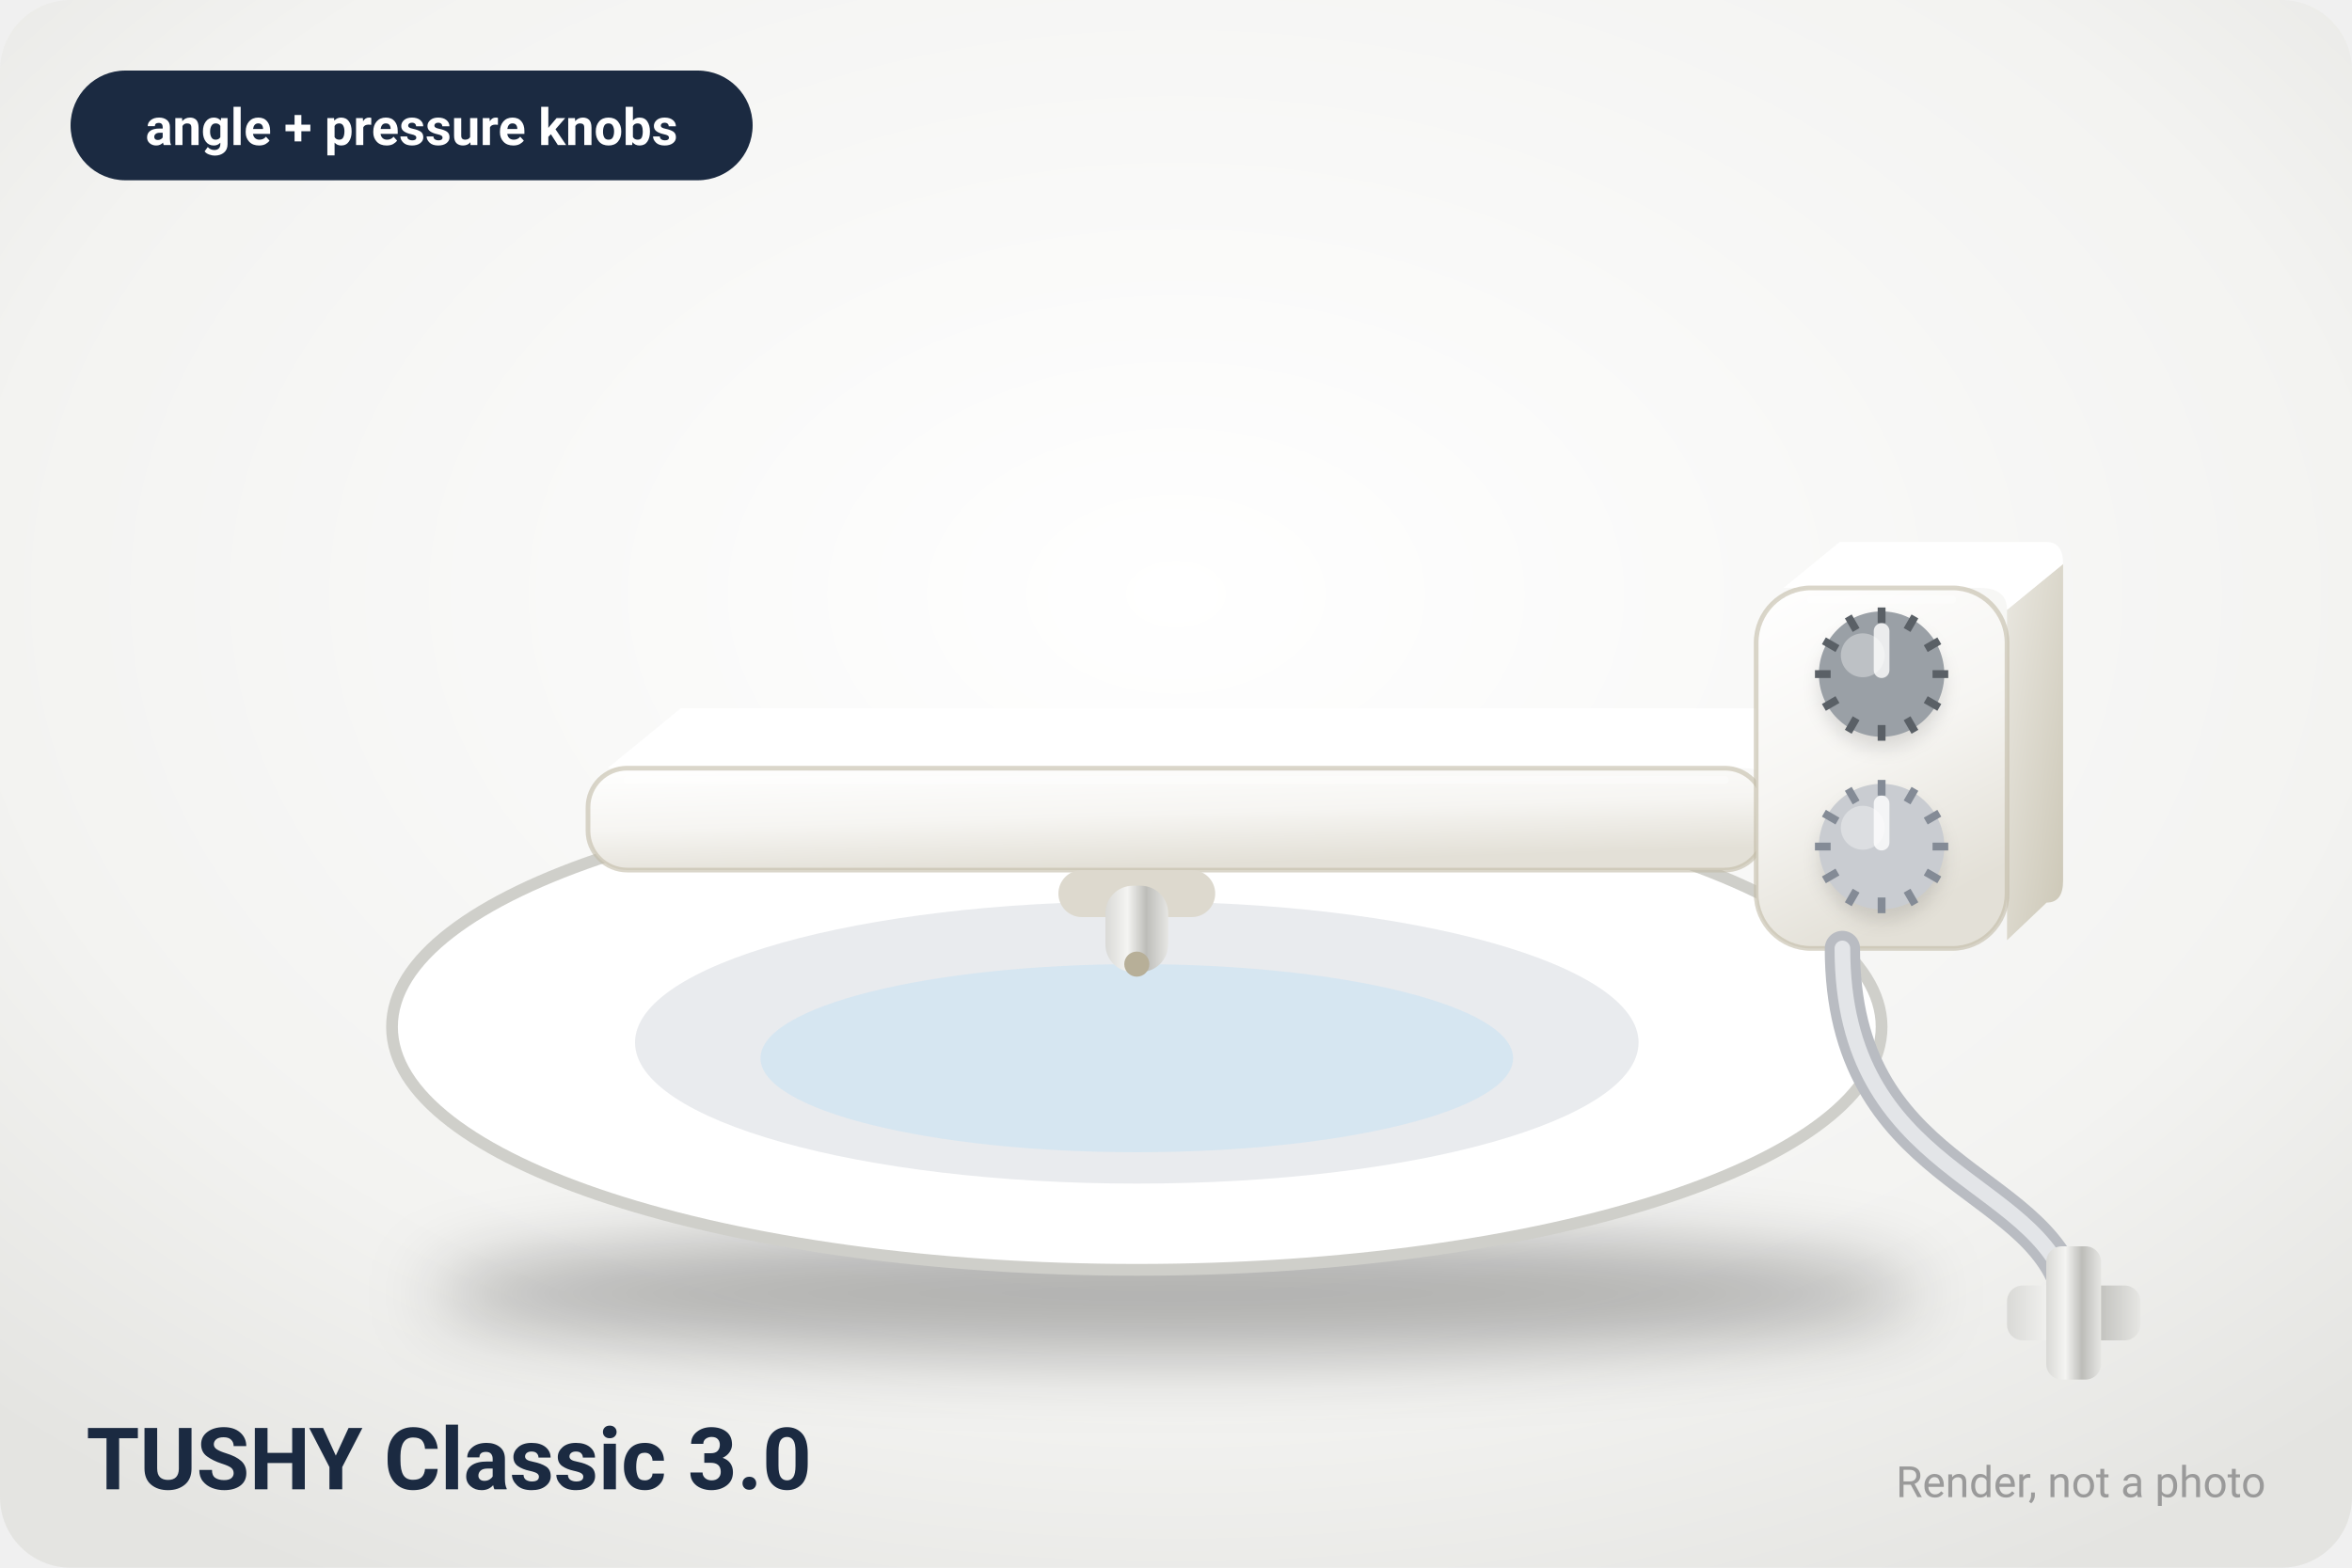
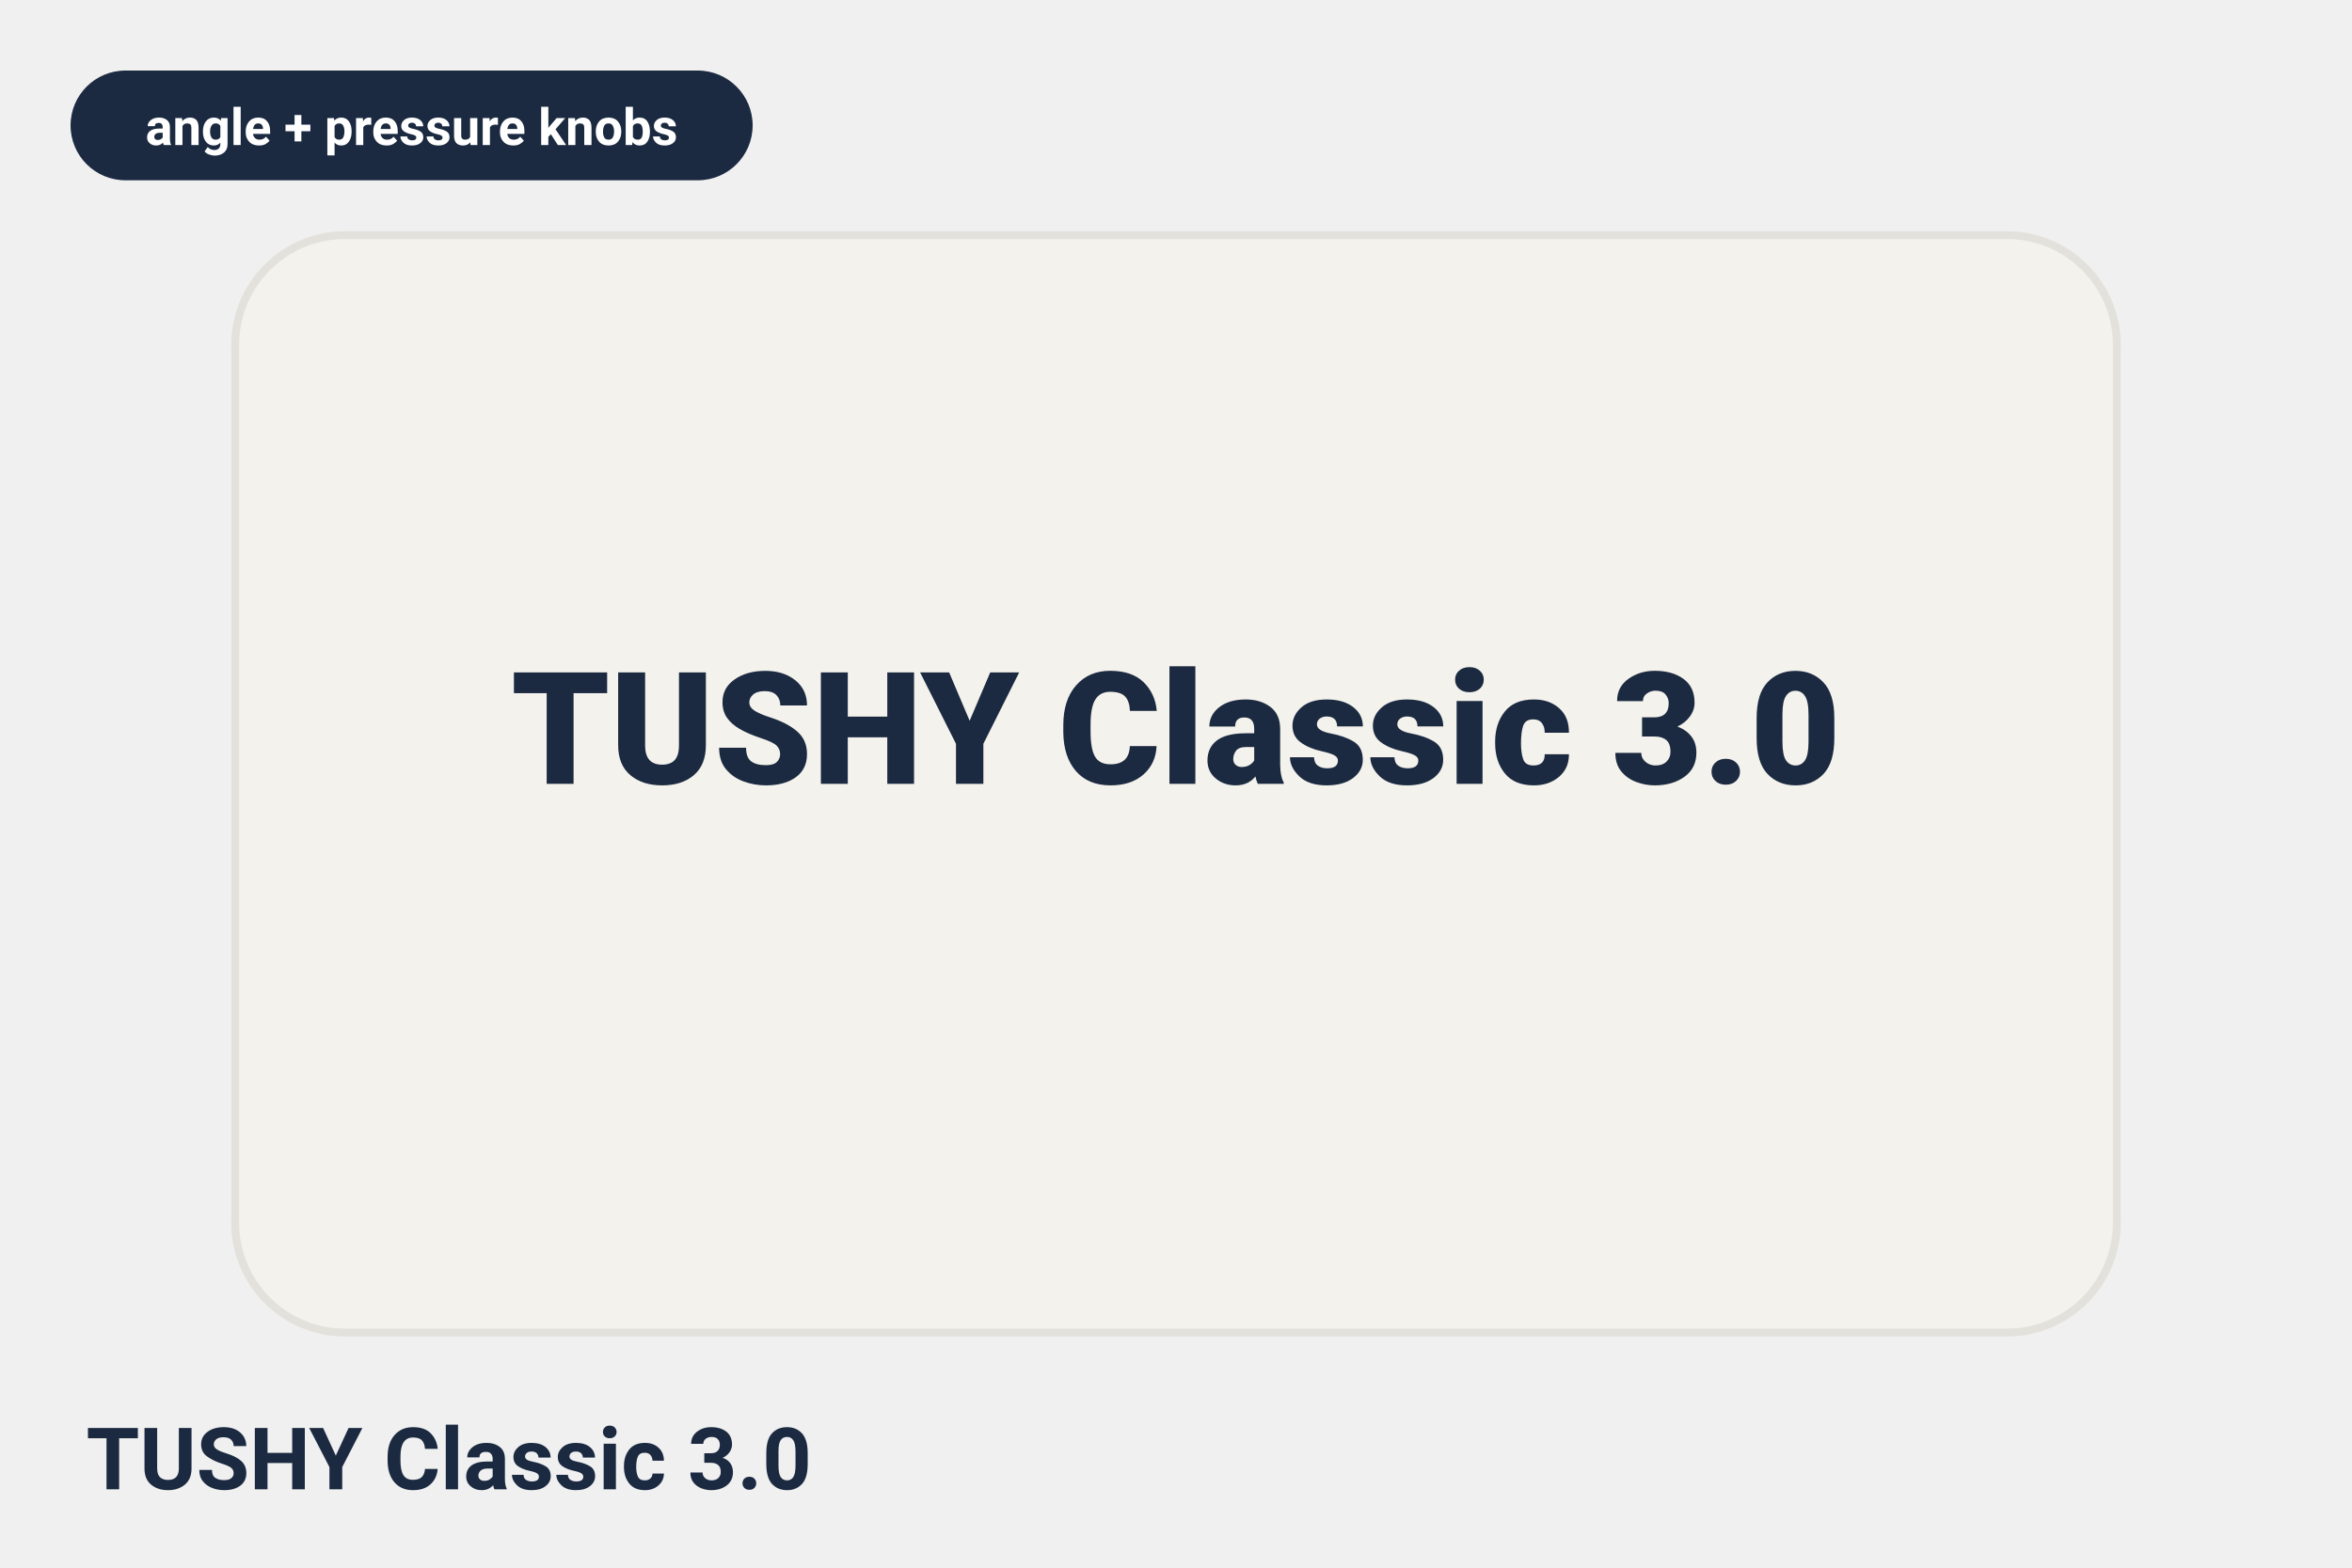
<svg xmlns="http://www.w3.org/2000/svg" viewBox="0 0 600 400" role="img" aria-label="TUSHY Classic 3.0 (product render)">
-   <defs>
-     <radialGradient id="ctushy3-bg" cx="50%" cy="38%" r="72%">
-       <stop offset="0" stop-color="#ffffff" />
-       <stop offset="0.7" stop-color="#f3f3f1" />
-       <stop offset="1" stop-color="#e4e4e1" />
-     </radialGradient>
-     <filter id="ctushy3-blur" x="-30%" y="-80%" width="160%" height="300%">
-       <feGaussianBlur stdDeviation="9" />
-     </filter>
-     <filter id="ctushy3-soft" x="-20%" y="-20%" width="140%" height="140%">
-       <feGaussianBlur stdDeviation="2.2" />
-     </filter>
-     <filter id="ctushy3-glow" x="-50%" y="-50%" width="200%" height="200%">
-       <feGaussianBlur stdDeviation="5" />
-     </filter>
-     <linearGradient id="ctushy3-front" x1="0" y1="0" x2="0.35" y2="1">
-       <stop offset="0" stop-color="#ffffff" />
-       <stop offset="0.55" stop-color="#F6F5F2" />
-       <stop offset="1" stop-color="#e3e0d7" />
-     </linearGradient>
-     <linearGradient id="ctushy3-side" x1="0" y1="0" x2="1" y2="1">
-       <stop offset="0" stop-color="#e9e7e0" />
-       <stop offset="1" stop-color="#ccc7b6" />
-     </linearGradient>
-     <linearGradient id="ctushy3-top" x1="0" y1="0" x2="1" y2="1">
-       <stop offset="0" stop-color="#ffffff" />
-       <stop offset="1" stop-color="#ffffff" />
-     </linearGradient>
-     <radialGradient id="ctushy3-dome" cx="38%" cy="32%" r="75%">
-       <stop offset="0" stop-color="#ffffff" />
-       <stop offset="0.6" stop-color="#F6F5F2" />
-       <stop offset="1" stop-color="#d9d5c8" />
-     </radialGradient>
-     <linearGradient id="ctushy3-gloss" x1="0" y1="0" x2="1" y2="1">
-       <stop offset="0" stop-color="#ffffff" stop-opacity="0.55" />
-       <stop offset="0.5" stop-color="#ffffff" stop-opacity="0.05" />
-       <stop offset="1" stop-color="#ffffff" stop-opacity="0" />
-     </linearGradient>
-     <linearGradient id="ctushy3-screen" x1="0" y1="0" x2="1" y2="1">
-       <stop offset="0" stop-color="#1d2a3a" />
-       <stop offset="1" stop-color="#060a10" />
-     </linearGradient>
-     <linearGradient id="ctushy3-metal" x1="0" y1="0" x2="1" y2="0">
-       <stop offset="0" stop-color="#d9d9d6" />
-       <stop offset="0.35" stop-color="#f4f4f2" />
-       <stop offset="0.65" stop-color="#bdbdb9" />
-       <stop offset="1" stop-color="#e6e6e3" />
-     </linearGradient>
-     <linearGradient id="ctushy3-accent" x1="0" y1="0" x2="0" y2="1">
-       <stop offset="0" stop-color="#c3c6ca" />
-       <stop offset="1" stop-color="#798189" />
-     </linearGradient>
-     <linearGradient id="ctushy3-lens" x1="0" y1="0" x2="1" y2="1">
-       <stop offset="0" stop-color="#5a6470" />
-       <stop offset="0.45" stop-color="#1c2129" />
-       <stop offset="0.55" stop-color="#2b323c" />
-       <stop offset="1" stop-color="#0c0f14" />
-     </linearGradient>
-   </defs>
-   <rect width="600" height="400" rx="18" fill="url(#ctushy3-bg)" />
-   <ellipse cx="300" cy="330" rx="190" ry="16" fill="#000" opacity="0.28" filter="url(#ctushy3-blur)" />
-   <ellipse cx="290" cy="262" rx="190" ry="62" fill="#ffffff" stroke="#cfcfca" stroke-width="3" />
-   <ellipse cx="290" cy="266" rx="128" ry="36" fill="#e9ebee" />
-   <ellipse cx="290" cy="270" rx="96" ry="24" fill="#cfe4f2" opacity="0.7" />
-   <path d="M 450 200.0 L 468.7 184.7 L 468.7 202.7 Q 468.7 206.7 465.7 206.7 L 450 220.5 Z" fill="url(#ctushy3-side)" />
-   <path d="M 155.0 196 L 173.7 180.7 L 465.7 180.7 Q 468.7 180.7 468.7 184.7 L 450 200.0 Q 450 196 445.0 196 Z" fill="url(#ctushy3-top)" />
-   <rect x="150" y="196" width="300" height="26" rx="10" fill="url(#ctushy3-front)" />
-   <rect x="150" y="196" width="300" height="26" rx="10" fill="none" stroke="#c2bba7" stroke-width="1.2" opacity="0.6" />
-   <path d="M 160 199 L 440 199" stroke="#fff" stroke-opacity="0.35" stroke-width="2" stroke-linecap="round" />
-   <rect x="270" y="222" width="40" height="12" rx="6" fill="#ddd9ce" />
-   <rect x="282" y="226" width="16" height="22" rx="7" fill="url(#ctushy3-metal)" />
-   <circle cx="290" cy="246" r="3.2" fill="#b7af98" />
-   <path d="M 512 155.6 L 526.3 143.9 L 526.3 224.7 Q 526.3 230.3 522.1 230.3 L 512 239.9 Z" fill="url(#ctushy3-side)" />
-   <path d="M 455.0 150 L 469.3 138.3 L 522.1 138.3 Q 526.3 138.3 526.3 143.9 L 512 155.6 Q 512 150 505.0 150 Z" fill="url(#ctushy3-top)" />
-   <rect x="448" y="150" width="64" height="92" rx="14" fill="url(#ctushy3-front)" />
-   <rect x="448" y="150" width="64" height="92" rx="14" fill="none" stroke="#c2bba7" stroke-width="1.2" opacity="0.6" />
-   <path d="M 462 153 L 498 153" stroke="#fff" stroke-opacity="0.35" stroke-width="2" stroke-linecap="round" />
-   <circle cx="480" cy="175" r="16" fill="#000" opacity="0.12" filter="url(#ctushy3-soft)" />
-   <circle cx="480" cy="172" r="16" fill="#9AA0A6" />
-   <line x1="493.0" y1="172.0" x2="497.0" y2="172.0" stroke="#5a6066" stroke-width="2" />
-   <line x1="491.258" y1="178.5" x2="494.722" y2="180.5" stroke="#5a6066" stroke-width="2" />
-   <line x1="486.5" y1="183.258" x2="488.5" y2="186.722" stroke="#5a6066" stroke-width="2" />
-   <line x1="480" y1="185" x2="480" y2="189" stroke="#5a6066" stroke-width="2" />
-   <line x1="473.5" y1="183.258" x2="471.5" y2="186.722" stroke="#5a6066" stroke-width="2" />
-   <line x1="468.742" y1="178.5" x2="465.278" y2="180.5" stroke="#5a6066" stroke-width="2" />
-   <line x1="467" y1="172" x2="463" y2="172" stroke="#5a6066" stroke-width="2" />
-   <line x1="468.742" y1="165.5" x2="465.278" y2="163.5" stroke="#5a6066" stroke-width="2" />
-   <line x1="473.5" y1="160.742" x2="471.5" y2="157.277" stroke="#5a6066" stroke-width="2" />
-   <line x1="480" y1="159" x2="480" y2="155" stroke="#5a6066" stroke-width="2" />
-   <line x1="486.5" y1="160.742" x2="488.5" y2="157.278" stroke="#5a6066" stroke-width="2" />
-   <line x1="491.258" y1="165.5" x2="494.723" y2="163.5" stroke="#5a6066" stroke-width="2" />
-   <circle cx="475.2" cy="167.2" r="5.6" fill="#fff" opacity="0.35" />
-   <rect x="478" y="159" width="4" height="14" rx="2" fill="#fff" opacity="0.8" />
-   <circle cx="480" cy="219" r="16" fill="#000" opacity="0.12" filter="url(#ctushy3-soft)" />
-   <circle cx="480" cy="216" r="16" fill="#C9CCD1" />
-   <line x1="493.0" y1="216.0" x2="497.0" y2="216.0" stroke="#848b96" stroke-width="2" />
-   <line x1="491.258" y1="222.5" x2="494.722" y2="224.5" stroke="#848b96" stroke-width="2" />
-   <line x1="486.5" y1="227.258" x2="488.5" y2="230.722" stroke="#848b96" stroke-width="2" />
-   <line x1="480" y1="229" x2="480" y2="233" stroke="#848b96" stroke-width="2" />
-   <line x1="473.5" y1="227.258" x2="471.5" y2="230.722" stroke="#848b96" stroke-width="2" />
-   <line x1="468.742" y1="222.5" x2="465.278" y2="224.5" stroke="#848b96" stroke-width="2" />
-   <line x1="467" y1="216" x2="463" y2="216" stroke="#848b96" stroke-width="2" />
-   <line x1="468.742" y1="209.5" x2="465.278" y2="207.5" stroke="#848b96" stroke-width="2" />
-   <line x1="473.5" y1="204.742" x2="471.5" y2="201.277" stroke="#848b96" stroke-width="2" />
-   <line x1="480" y1="203" x2="480" y2="199" stroke="#848b96" stroke-width="2" />
-   <line x1="486.5" y1="204.742" x2="488.5" y2="201.278" stroke="#848b96" stroke-width="2" />
-   <line x1="491.258" y1="209.5" x2="494.723" y2="207.5" stroke="#848b96" stroke-width="2" />
-   <circle cx="475.2" cy="211.2" r="5.6" fill="#fff" opacity="0.35" />
-   <rect x="478" y="203" width="4" height="14" rx="2" fill="#fff" opacity="0.8" />
-   <path d="M 470 242 C 470 300, 520 300, 528 330" fill="none" stroke="#b9bcc2" stroke-width="9" stroke-linecap="round" />
-   <path d="M 470 242 C 470 300, 520 300, 528 330" fill="none" stroke="#e3e5e8" stroke-width="4" stroke-linecap="round" />
-   <rect x="512" y="328" width="34" height="14" rx="4" fill="url(#ctushy3-metal)" />
-   <rect x="522" y="318" width="14" height="34" rx="4" fill="url(#ctushy3-metal)" />
+   <rect x="60" y="60" width="480" height="280" rx="28" fill="#F4F2EC" />
+   <rect x="60" y="60" width="480" height="280" rx="28" fill="none" stroke="#E3E1DB" stroke-width="2" />
+   <g font-family="-apple-system,Segoe UI,Roboto,Helvetica,Arial,sans-serif">
+     <text x="300" y="200" text-anchor="middle" font-size="40" font-weight="800" fill="#1B2A41">TUSHY Classic 3.0</text>
+   </g>
  <g font-family="-apple-system,Segoe UI,Roboto,Helvetica,Arial,sans-serif">
    <rect x="18" y="18" width="174" height="28" rx="14" fill="#1B2A41" />
    <text x="105.0" y="37" text-anchor="middle" font-size="13" font-weight="700" fill="#fff">angle + pressure knobs</text>
    <text x="22" y="380" font-size="22" font-weight="700" fill="#1B2A41">TUSHY Classic 3.0</text>
-     <text x="578" y="382" text-anchor="end" font-size="11" fill="#9a9a9a">Render, not a photo</text>
+     <text x="578" y="382" text-anchor="end" font-size="11" fill="#9a9a9a" />
  </g>
</svg>
